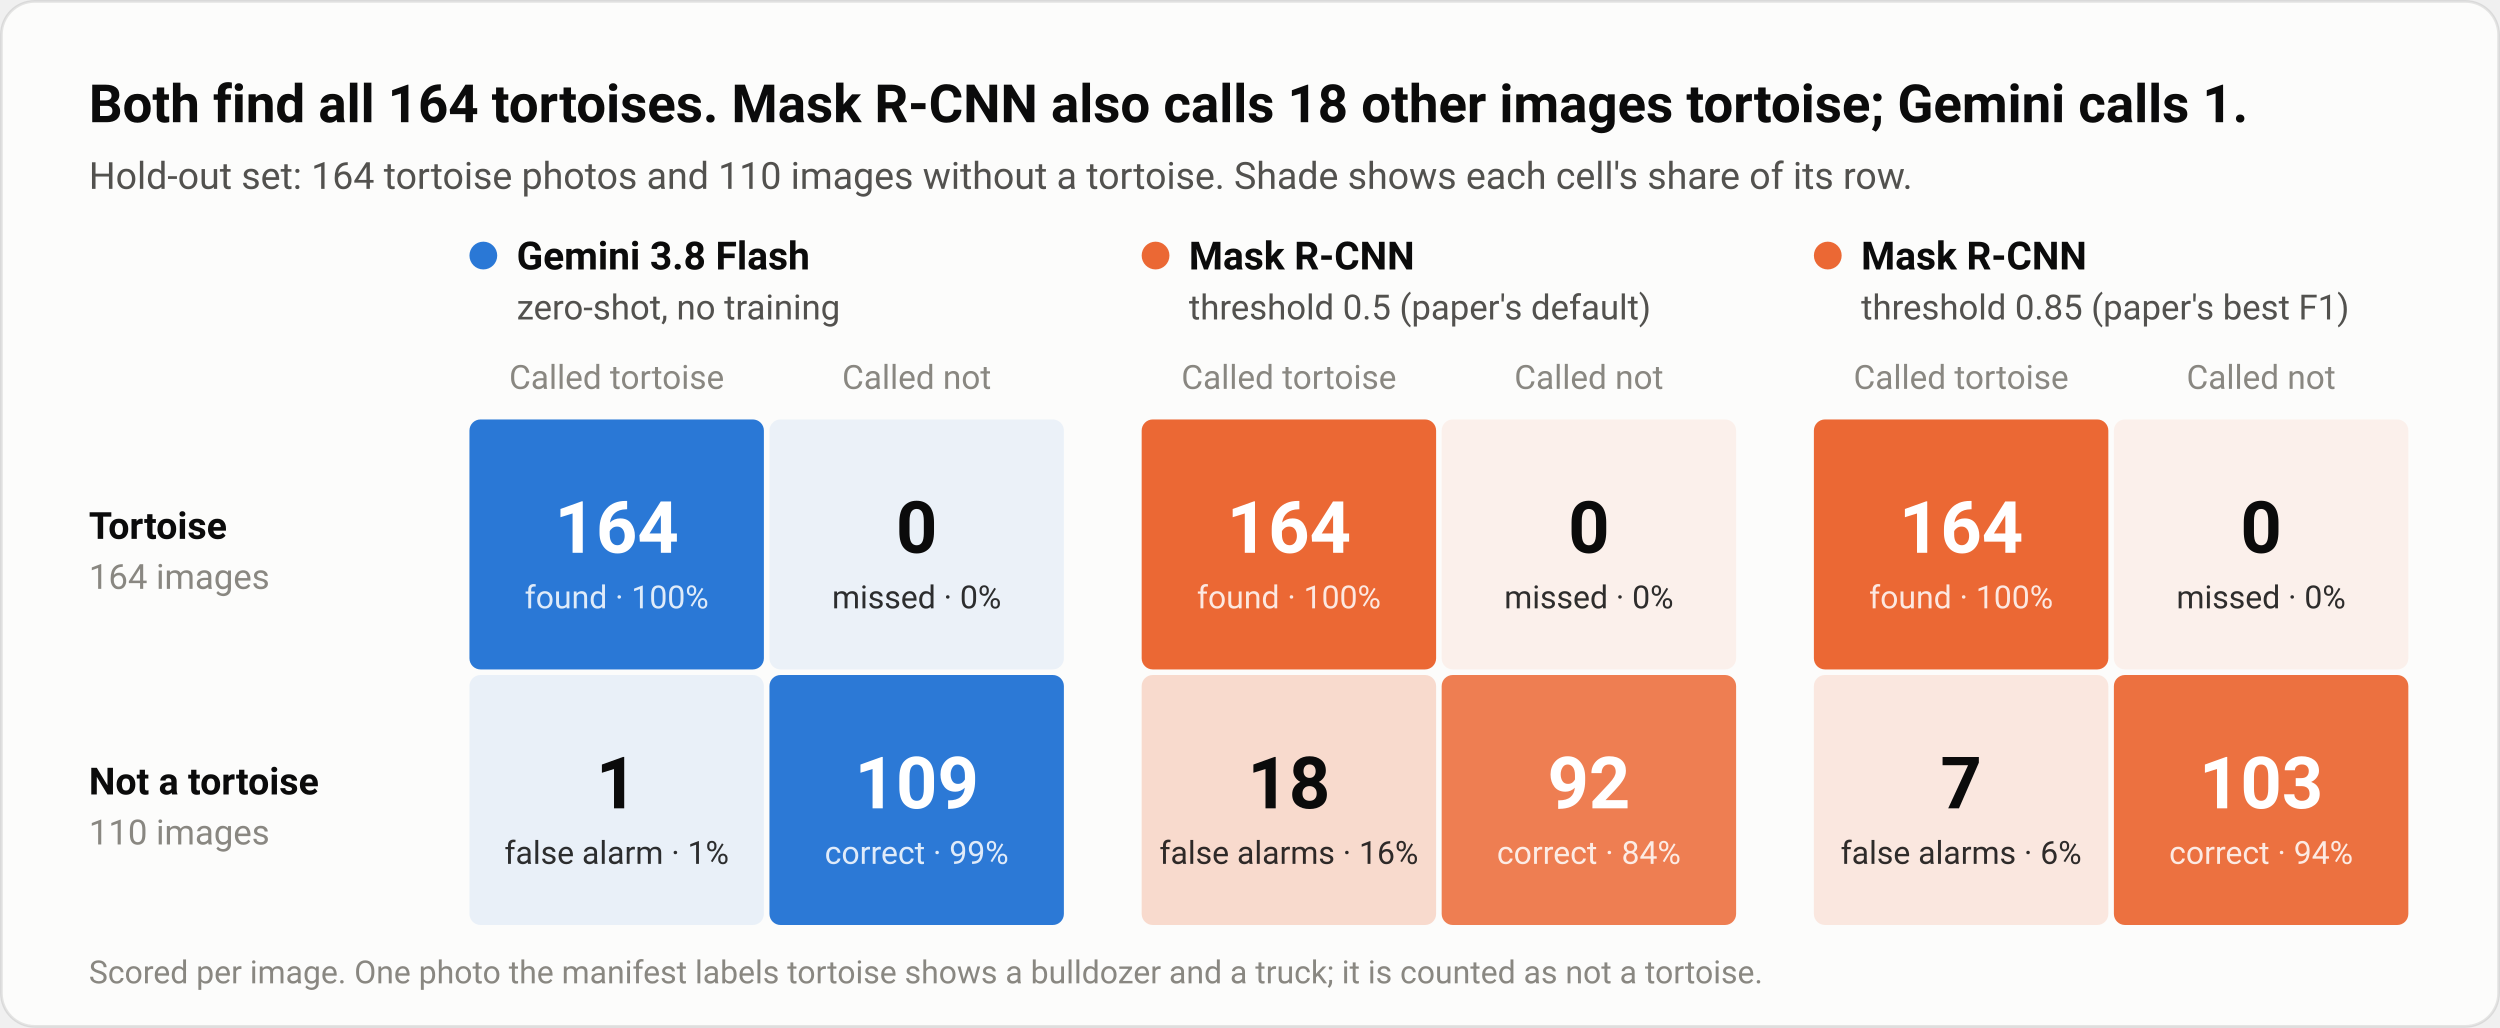
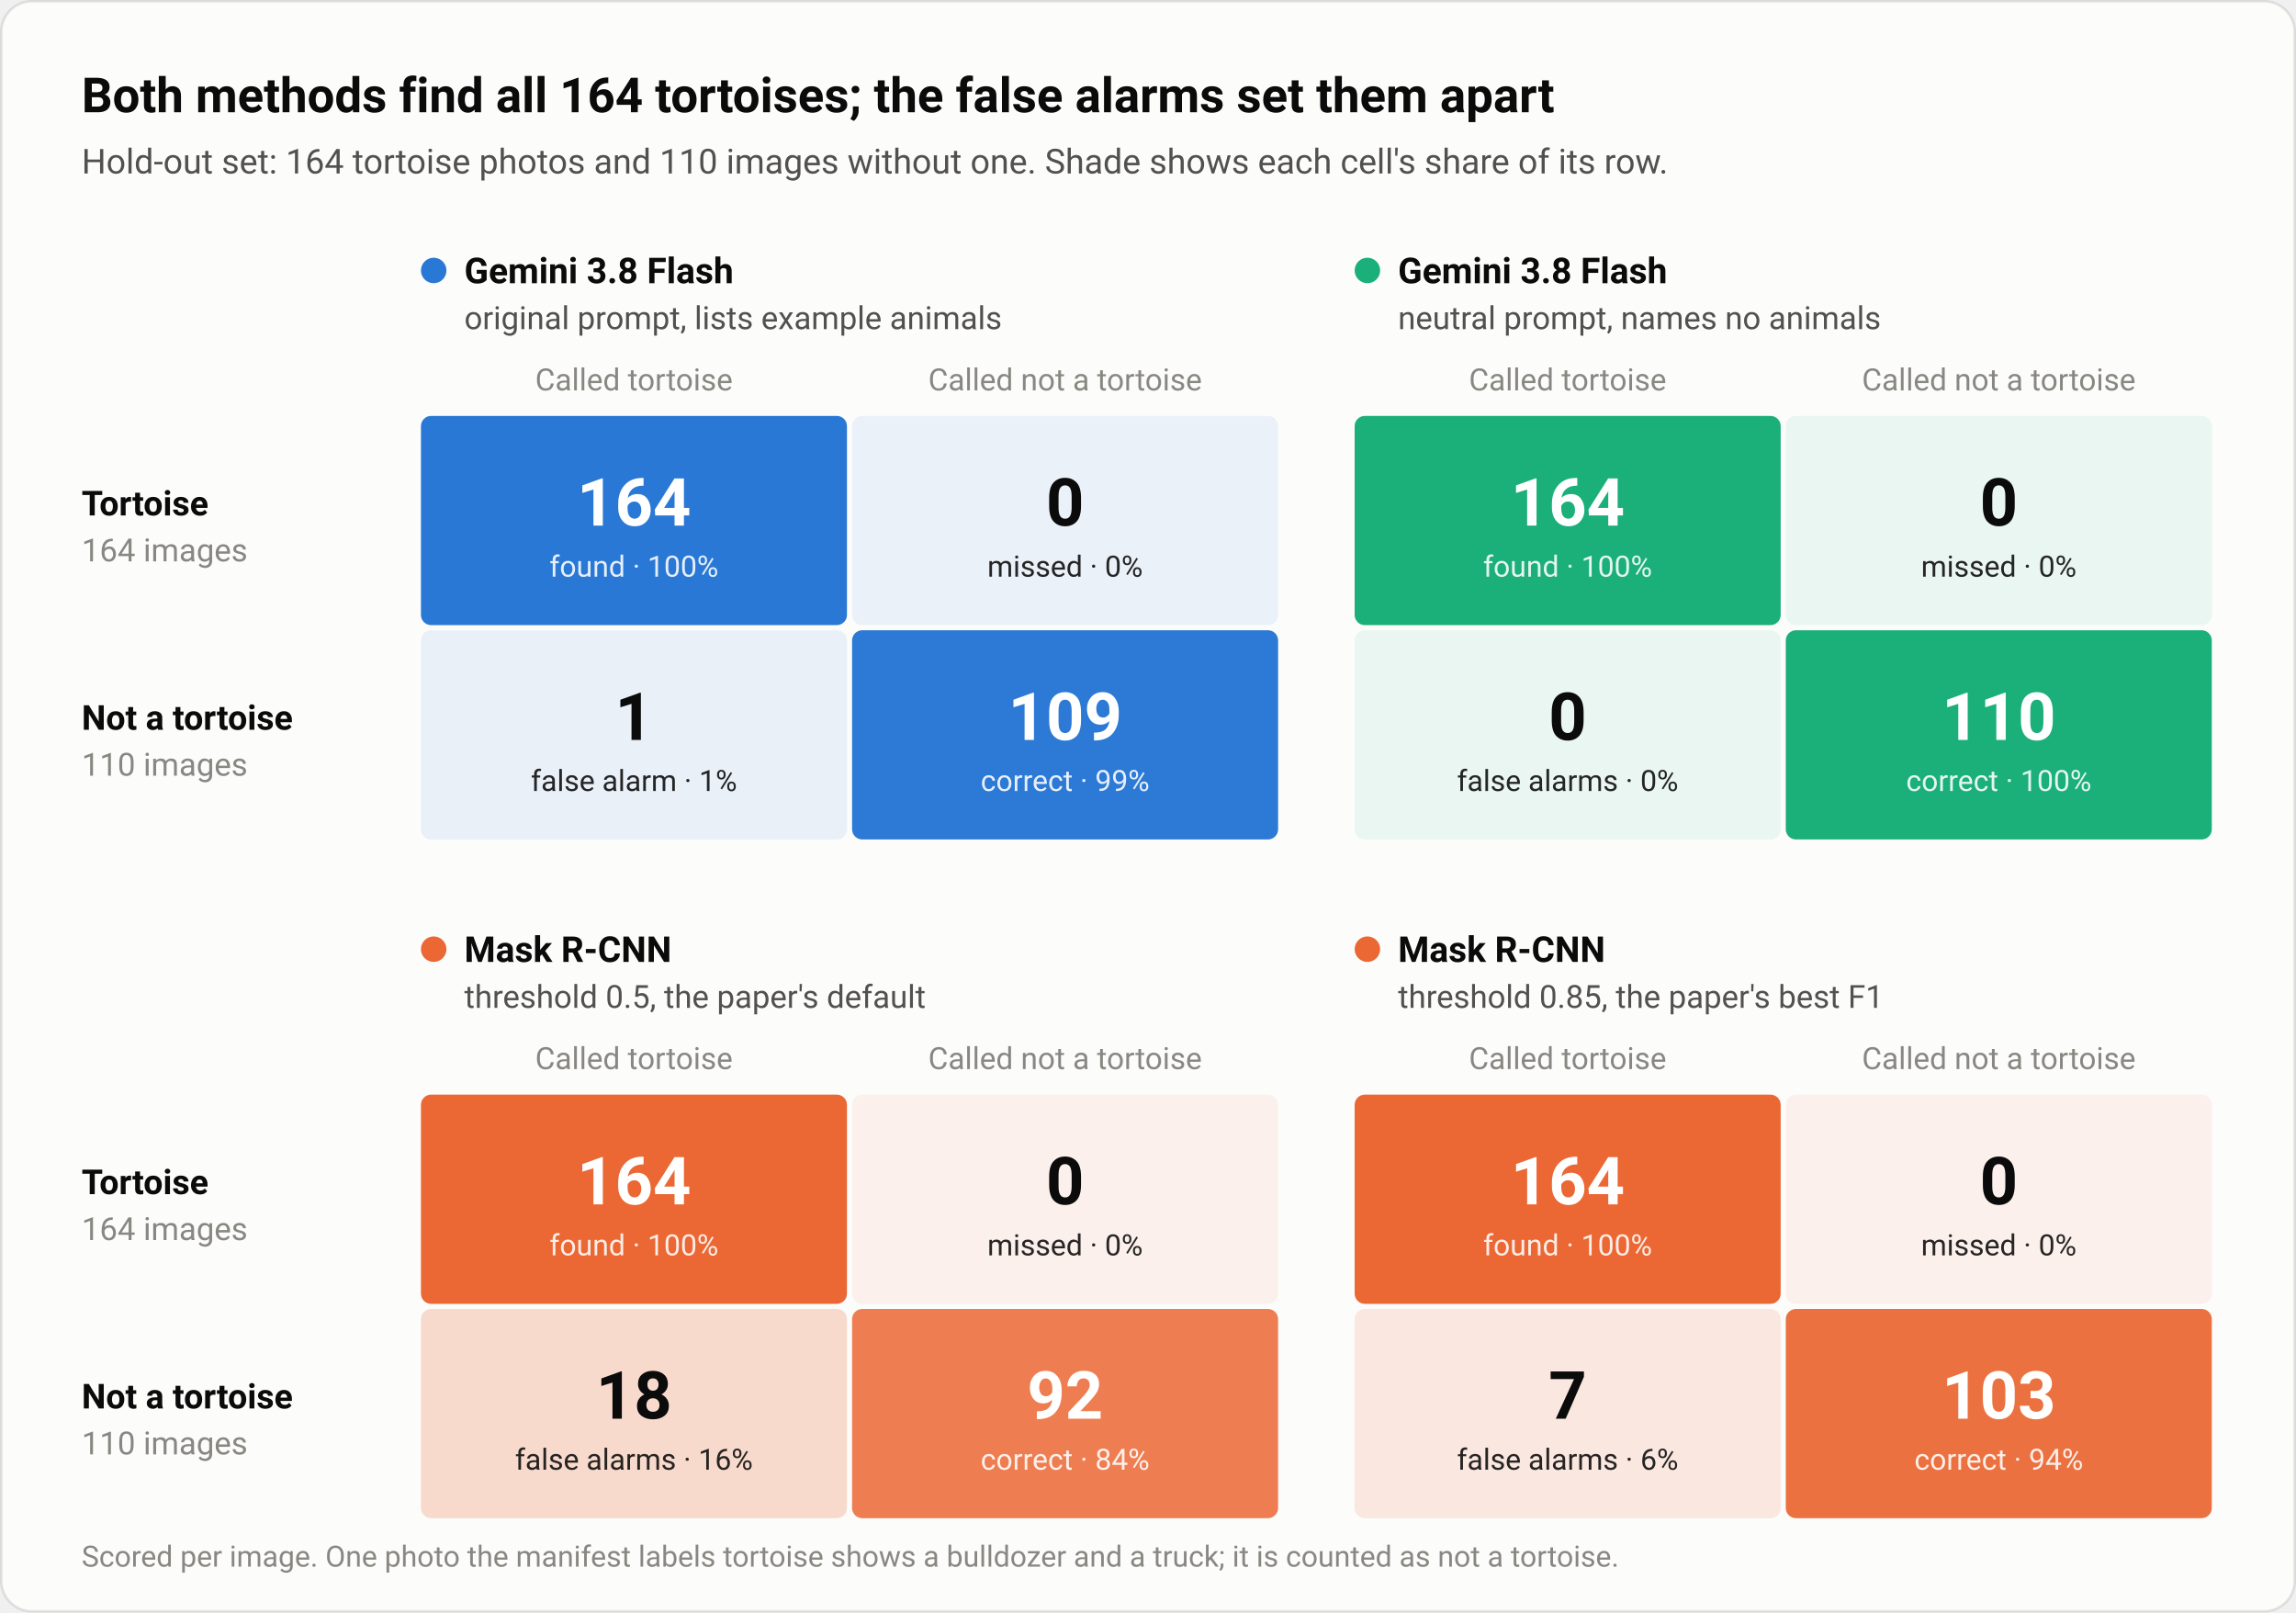
- <svg xmlns="http://www.w3.org/2000/svg" width="900" height="370" viewBox="0 0 900 370" role="img" aria-labelledby="t d" font-family="system-ui, -apple-system, 'Segoe UI', Roboto, Helvetica, Arial, sans-serif">
-   <rect x="0.5" y="0.5" width="899" height="369" rx="12" fill="#fcfcfb" stroke="#0b0b0b" stroke-opacity="0.1" />
-   <text x="32.0" y="44.0" font-size="19" font-weight="600" fill="#0b0b0b" text-anchor="start">Both find all 164 tortoises. Mask R-CNN also calls 18 other images tortoise; Gemini calls 1.</text>
-   <text x="32.0" y="68.0" font-size="13.5" font-weight="400" fill="#52514e" text-anchor="start">Hold-out set: 164 tortoise photos and 110 images without a tortoise. Shade shows each cell's share of its row.</text>
-   <text x="32.0" y="194.0" font-size="13.5" font-weight="600" fill="#0b0b0b" text-anchor="start">Tortoise</text>
-   <text x="32.0" y="212.0" font-size="12.5" font-weight="400" fill="#898781" text-anchor="start">164 images</text>
+ <svg xmlns="http://www.w3.org/2000/svg" width="900" height="632" viewBox="0 0 900 632" role="img" aria-labelledby="t d" font-family="system-ui, -apple-system, 'Segoe UI', Roboto, Helvetica, Arial, sans-serif">
+   <rect x="0.5" y="0.5" width="899" height="631" rx="12" fill="#fcfcfb" stroke="#0b0b0b" stroke-opacity="0.1" />
+   <text x="32.0" y="44.0" font-size="19" font-weight="600" fill="#0b0b0b" text-anchor="start">Both methods find all 164 tortoises; the false alarms set them apart</text>
+   <text x="32.0" y="68.0" font-size="13.5" font-weight="400" fill="#52514e" text-anchor="start">Hold-out set: 164 tortoise photos and 110 images without one. Shade shows each cell's share of its row.</text>
+   <text x="32.0" y="202.0" font-size="13.5" font-weight="600" fill="#0b0b0b" text-anchor="start">Tortoise</text>
+   <text x="32.0" y="220.0" font-size="12.5" font-weight="400" fill="#898781" text-anchor="start">164 images</text>
  <text x="32.0" y="286.0" font-size="13.5" font-weight="600" fill="#0b0b0b" text-anchor="start">Not a tortoise</text>
  <text x="32.0" y="304.0" font-size="12.5" font-weight="400" fill="#898781" text-anchor="start">110 images</text>
-   <circle cx="174.0" cy="92" r="5" fill="#2a78d6" />
-   <text x="186.0" y="97.0" font-size="14" font-weight="600" fill="#0b0b0b" text-anchor="start">Gemini 3.8 Flash</text>
-   <text x="186.0" y="115.0" font-size="12.5" font-weight="400" fill="#52514e" text-anchor="start">zero-shot, no training</text>
-   <text x="222.0" y="140.0" font-size="12" font-weight="400" fill="#898781" text-anchor="middle">Called tortoise</text>
-   <text x="330.0" y="140.0" font-size="12" font-weight="400" fill="#898781" text-anchor="middle">Called not</text>
-   <rect x="169.0" y="151.0" width="106.0" height="90.0" rx="4" fill="#2a78d6" />
-   <text x="222.0" y="199.0" font-size="26" font-weight="600" fill="#ffffff" text-anchor="middle">164</text>
-   <text x="222.0" y="219.0" font-size="11.5" font-weight="400" fill="#ffffff" text-anchor="middle" fill-opacity="0.85">found · 100%</text>
-   <rect x="277.0" y="151.0" width="106.0" height="90.0" rx="4" fill="#ebf1f8" />
-   <text x="330.0" y="199.0" font-size="26" font-weight="600" fill="#0b0b0b" text-anchor="middle">0</text>
-   <text x="330.0" y="219.0" font-size="11.5" font-weight="400" fill="#0b0b0b" text-anchor="middle" fill-opacity="0.85">missed · 0%</text>
-   <rect x="169.0" y="243.0" width="106.0" height="90.0" rx="4" fill="#e9f0f8" />
-   <text x="222.0" y="291.0" font-size="26" font-weight="600" fill="#0b0b0b" text-anchor="middle">1</text>
-   <text x="222.0" y="311.0" font-size="11.5" font-weight="400" fill="#0b0b0b" text-anchor="middle" fill-opacity="0.85">false alarm · 1%</text>
-   <rect x="277.0" y="243.0" width="106.0" height="90.0" rx="4" fill="#2c79d6" />
-   <text x="330.0" y="291.0" font-size="26" font-weight="600" fill="#ffffff" text-anchor="middle">109</text>
-   <text x="330.0" y="311.0" font-size="11.5" font-weight="400" fill="#ffffff" text-anchor="middle" fill-opacity="0.85">correct · 99%</text>
-   <circle cx="416.0" cy="92" r="5" fill="#eb6834" />
-   <text x="428.0" y="97.0" font-size="14" font-weight="600" fill="#0b0b0b" text-anchor="start">Mask R-CNN</text>
-   <text x="428.0" y="115.0" font-size="12.5" font-weight="400" fill="#52514e" text-anchor="start">threshold 0.5 (paper's default)</text>
-   <text x="464.0" y="140.0" font-size="12" font-weight="400" fill="#898781" text-anchor="middle">Called tortoise</text>
-   <text x="572.0" y="140.0" font-size="12" font-weight="400" fill="#898781" text-anchor="middle">Called not</text>
-   <rect x="411.0" y="151.0" width="106.0" height="90.0" rx="4" fill="#eb6834" />
-   <text x="464.0" y="199.0" font-size="26" font-weight="600" fill="#ffffff" text-anchor="middle">164</text>
-   <text x="464.0" y="219.0" font-size="11.5" font-weight="400" fill="#ffffff" text-anchor="middle" fill-opacity="0.85">found · 100%</text>
-   <rect x="519.0" y="151.0" width="106.0" height="90.0" rx="4" fill="#fbf0eb" />
-   <text x="572.0" y="199.0" font-size="26" font-weight="600" fill="#0b0b0b" text-anchor="middle">0</text>
-   <text x="572.0" y="219.0" font-size="11.5" font-weight="400" fill="#0b0b0b" text-anchor="middle" fill-opacity="0.85">missed · 0%</text>
-   <rect x="411.0" y="243.0" width="106.0" height="90.0" rx="4" fill="#f8dacd" />
-   <text x="464.0" y="291.0" font-size="26" font-weight="600" fill="#0b0b0b" text-anchor="middle">18</text>
-   <text x="464.0" y="311.0" font-size="11.5" font-weight="400" fill="#0b0b0b" text-anchor="middle" fill-opacity="0.85">false alarms · 16%</text>
-   <rect x="519.0" y="243.0" width="106.0" height="90.0" rx="4" fill="#ee7e52" />
-   <text x="572.0" y="291.0" font-size="26" font-weight="600" fill="#ffffff" text-anchor="middle">92</text>
-   <text x="572.0" y="311.0" font-size="11.5" font-weight="400" fill="#ffffff" text-anchor="middle" fill-opacity="0.85">correct · 84%</text>
-   <circle cx="658.0" cy="92" r="5" fill="#eb6834" />
-   <text x="670.0" y="97.0" font-size="14" font-weight="600" fill="#0b0b0b" text-anchor="start">Mask R-CNN</text>
-   <text x="670.0" y="115.0" font-size="12.5" font-weight="400" fill="#52514e" text-anchor="start">threshold 0.85 (paper's best F1)</text>
-   <text x="706.0" y="140.0" font-size="12" font-weight="400" fill="#898781" text-anchor="middle">Called tortoise</text>
-   <text x="814.0" y="140.0" font-size="12" font-weight="400" fill="#898781" text-anchor="middle">Called not</text>
-   <rect x="653.0" y="151.0" width="106.0" height="90.0" rx="4" fill="#eb6834" />
-   <text x="706.0" y="199.0" font-size="26" font-weight="600" fill="#ffffff" text-anchor="middle">164</text>
-   <text x="706.0" y="219.0" font-size="11.5" font-weight="400" fill="#ffffff" text-anchor="middle" fill-opacity="0.85">found · 100%</text>
-   <rect x="761.0" y="151.0" width="106.0" height="90.0" rx="4" fill="#fbf0eb" />
-   <text x="814.0" y="199.0" font-size="26" font-weight="600" fill="#0b0b0b" text-anchor="middle">0</text>
-   <text x="814.0" y="219.0" font-size="11.5" font-weight="400" fill="#0b0b0b" text-anchor="middle" fill-opacity="0.85">missed · 0%</text>
-   <rect x="653.0" y="243.0" width="106.0" height="90.0" rx="4" fill="#fae7df" />
-   <text x="706.0" y="291.0" font-size="26" font-weight="600" fill="#0b0b0b" text-anchor="middle">7</text>
-   <text x="706.0" y="311.0" font-size="11.5" font-weight="400" fill="#0b0b0b" text-anchor="middle" fill-opacity="0.85">false alarms · 6%</text>
-   <rect x="761.0" y="243.0" width="106.0" height="90.0" rx="4" fill="#ec7140" />
-   <text x="814.0" y="291.0" font-size="26" font-weight="600" fill="#ffffff" text-anchor="middle">103</text>
-   <text x="814.0" y="311.0" font-size="11.5" font-weight="400" fill="#ffffff" text-anchor="middle" fill-opacity="0.85">correct · 94%</text>
-   <text x="32.0" y="354.0" font-size="11.5" font-weight="400" fill="#898781" text-anchor="start">Scored per image. One photo the manifest labels tortoise shows a bulldozer and a truck; it is counted as not a tortoise.</text>
+   <circle cx="170.0" cy="106" r="5" fill="#2a78d6" />
+   <text x="182.0" y="111.0" font-size="14" font-weight="600" fill="#0b0b0b" text-anchor="start">Gemini 3.8 Flash</text>
+   <text x="182.0" y="129.0" font-size="12.5" font-weight="400" fill="#52514e" text-anchor="start">original prompt, lists example animals</text>
+   <text x="248.5" y="153.0" font-size="12" font-weight="400" fill="#898781" text-anchor="middle">Called tortoise</text>
+   <text x="417.5" y="153.0" font-size="12" font-weight="400" fill="#898781" text-anchor="middle">Called not a tortoise</text>
+   <rect x="165.0" y="163.0" width="167.0" height="82.0" rx="4" fill="#2a78d6" />
+   <text x="248.5" y="206.0" font-size="26" font-weight="600" fill="#ffffff" text-anchor="middle">164</text>
+   <text x="248.5" y="226.0" font-size="11.5" font-weight="400" fill="#ffffff" text-anchor="middle" fill-opacity="0.88">found · 100%</text>
+   <rect x="334.0" y="163.0" width="167.0" height="82.0" rx="4" fill="#ebf1f8" />
+   <text x="417.5" y="206.0" font-size="26" font-weight="600" fill="#0b0b0b" text-anchor="middle">0</text>
+   <text x="417.5" y="226.0" font-size="11.5" font-weight="400" fill="#0b0b0b" text-anchor="middle" fill-opacity="0.88">missed · 0%</text>
+   <rect x="165.0" y="247.0" width="167.0" height="82.0" rx="4" fill="#e9f0f8" />
+   <text x="248.5" y="290.0" font-size="26" font-weight="600" fill="#0b0b0b" text-anchor="middle">1</text>
+   <text x="248.5" y="310.0" font-size="11.5" font-weight="400" fill="#0b0b0b" text-anchor="middle" fill-opacity="0.88">false alarm · 1%</text>
+   <rect x="334.0" y="247.0" width="167.0" height="82.0" rx="4" fill="#2c79d6" />
+   <text x="417.5" y="290.0" font-size="26" font-weight="600" fill="#ffffff" text-anchor="middle">109</text>
+   <text x="417.5" y="310.0" font-size="11.5" font-weight="400" fill="#ffffff" text-anchor="middle" fill-opacity="0.88">correct · 99%</text>
+   <circle cx="536.0" cy="106" r="5" fill="#1baf7a" />
+   <text x="548.0" y="111.0" font-size="14" font-weight="600" fill="#0b0b0b" text-anchor="start">Gemini 3.8 Flash</text>
+   <text x="548.0" y="129.0" font-size="12.5" font-weight="400" fill="#52514e" text-anchor="start">neutral prompt, names no animals</text>
+   <text x="614.5" y="153.0" font-size="12" font-weight="400" fill="#898781" text-anchor="middle">Called tortoise</text>
+   <text x="783.5" y="153.0" font-size="12" font-weight="400" fill="#898781" text-anchor="middle">Called not a tortoise</text>
+   <rect x="531.0" y="163.0" width="167.0" height="82.0" rx="4" fill="#1baf7a" />
+   <text x="614.5" y="206.0" font-size="26" font-weight="600" fill="#ffffff" text-anchor="middle">164</text>
+   <text x="614.5" y="226.0" font-size="11.5" font-weight="400" fill="#ffffff" text-anchor="middle" fill-opacity="0.88">found · 100%</text>
+   <rect x="700.0" y="163.0" width="167.0" height="82.0" rx="4" fill="#eaf6f1" />
+   <text x="783.5" y="206.0" font-size="26" font-weight="600" fill="#0b0b0b" text-anchor="middle">0</text>
+   <text x="783.5" y="226.0" font-size="11.5" font-weight="400" fill="#0b0b0b" text-anchor="middle" fill-opacity="0.88">missed · 0%</text>
+   <rect x="531.0" y="247.0" width="167.0" height="82.0" rx="4" fill="#eaf6f1" />
+   <text x="614.5" y="290.0" font-size="26" font-weight="600" fill="#0b0b0b" text-anchor="middle">0</text>
+   <text x="614.5" y="310.0" font-size="11.5" font-weight="400" fill="#0b0b0b" text-anchor="middle" fill-opacity="0.88">false alarms · 0%</text>
+   <rect x="700.0" y="247.0" width="167.0" height="82.0" rx="4" fill="#1baf7a" />
+   <text x="783.5" y="290.0" font-size="26" font-weight="600" fill="#ffffff" text-anchor="middle">110</text>
+   <text x="783.5" y="310.0" font-size="11.5" font-weight="400" fill="#ffffff" text-anchor="middle" fill-opacity="0.88">correct · 100%</text>
+   <text x="32.0" y="468.0" font-size="13.5" font-weight="600" fill="#0b0b0b" text-anchor="start">Tortoise</text>
+   <text x="32.0" y="486.0" font-size="12.5" font-weight="400" fill="#898781" text-anchor="start">164 images</text>
+   <text x="32.0" y="552.0" font-size="13.5" font-weight="600" fill="#0b0b0b" text-anchor="start">Not a tortoise</text>
+   <text x="32.0" y="570.0" font-size="12.5" font-weight="400" fill="#898781" text-anchor="start">110 images</text>
+   <circle cx="170.0" cy="372" r="5" fill="#eb6834" />
+   <text x="182.0" y="377.0" font-size="14" font-weight="600" fill="#0b0b0b" text-anchor="start">Mask R-CNN</text>
+   <text x="182.0" y="395.0" font-size="12.5" font-weight="400" fill="#52514e" text-anchor="start">threshold 0.5, the paper's default</text>
+   <text x="248.5" y="419.0" font-size="12" font-weight="400" fill="#898781" text-anchor="middle">Called tortoise</text>
+   <text x="417.5" y="419.0" font-size="12" font-weight="400" fill="#898781" text-anchor="middle">Called not a tortoise</text>
+   <rect x="165.0" y="429.0" width="167.0" height="82.0" rx="4" fill="#eb6834" />
+   <text x="248.5" y="472.0" font-size="26" font-weight="600" fill="#ffffff" text-anchor="middle">164</text>
+   <text x="248.5" y="492.0" font-size="11.5" font-weight="400" fill="#ffffff" text-anchor="middle" fill-opacity="0.88">found · 100%</text>
+   <rect x="334.0" y="429.0" width="167.0" height="82.0" rx="4" fill="#fbf0eb" />
+   <text x="417.5" y="472.0" font-size="26" font-weight="600" fill="#0b0b0b" text-anchor="middle">0</text>
+   <text x="417.5" y="492.0" font-size="11.5" font-weight="400" fill="#0b0b0b" text-anchor="middle" fill-opacity="0.88">missed · 0%</text>
+   <rect x="165.0" y="513.0" width="167.0" height="82.0" rx="4" fill="#f8dacd" />
+   <text x="248.5" y="556.0" font-size="26" font-weight="600" fill="#0b0b0b" text-anchor="middle">18</text>
+   <text x="248.5" y="576.0" font-size="11.5" font-weight="400" fill="#0b0b0b" text-anchor="middle" fill-opacity="0.88">false alarms · 16%</text>
+   <rect x="334.0" y="513.0" width="167.0" height="82.0" rx="4" fill="#ee7e52" />
+   <text x="417.5" y="556.0" font-size="26" font-weight="600" fill="#ffffff" text-anchor="middle">92</text>
+   <text x="417.5" y="576.0" font-size="11.5" font-weight="400" fill="#ffffff" text-anchor="middle" fill-opacity="0.88">correct · 84%</text>
+   <circle cx="536.0" cy="372" r="5" fill="#eb6834" />
+   <text x="548.0" y="377.0" font-size="14" font-weight="600" fill="#0b0b0b" text-anchor="start">Mask R-CNN</text>
+   <text x="548.0" y="395.0" font-size="12.5" font-weight="400" fill="#52514e" text-anchor="start">threshold 0.85, the paper's best F1</text>
+   <text x="614.5" y="419.0" font-size="12" font-weight="400" fill="#898781" text-anchor="middle">Called tortoise</text>
+   <text x="783.5" y="419.0" font-size="12" font-weight="400" fill="#898781" text-anchor="middle">Called not a tortoise</text>
+   <rect x="531.0" y="429.0" width="167.0" height="82.0" rx="4" fill="#eb6834" />
+   <text x="614.5" y="472.0" font-size="26" font-weight="600" fill="#ffffff" text-anchor="middle">164</text>
+   <text x="614.5" y="492.0" font-size="11.5" font-weight="400" fill="#ffffff" text-anchor="middle" fill-opacity="0.88">found · 100%</text>
+   <rect x="700.0" y="429.0" width="167.0" height="82.0" rx="4" fill="#fbf0eb" />
+   <text x="783.5" y="472.0" font-size="26" font-weight="600" fill="#0b0b0b" text-anchor="middle">0</text>
+   <text x="783.5" y="492.0" font-size="11.5" font-weight="400" fill="#0b0b0b" text-anchor="middle" fill-opacity="0.88">missed · 0%</text>
+   <rect x="531.0" y="513.0" width="167.0" height="82.0" rx="4" fill="#fae7df" />
+   <text x="614.5" y="556.0" font-size="26" font-weight="600" fill="#0b0b0b" text-anchor="middle">7</text>
+   <text x="614.5" y="576.0" font-size="11.5" font-weight="400" fill="#0b0b0b" text-anchor="middle" fill-opacity="0.88">false alarms · 6%</text>
+   <rect x="700.0" y="513.0" width="167.0" height="82.0" rx="4" fill="#ec7140" />
+   <text x="783.5" y="556.0" font-size="26" font-weight="600" fill="#ffffff" text-anchor="middle">103</text>
+   <text x="783.5" y="576.0" font-size="11.5" font-weight="400" fill="#ffffff" text-anchor="middle" fill-opacity="0.88">correct · 94%</text>
+   <text x="32.0" y="614.0" font-size="11.5" font-weight="400" fill="#898781" text-anchor="start">Scored per image. One photo the manifest labels tortoise shows a bulldozer and a truck; it is counted as not a tortoise.</text>
</svg>
